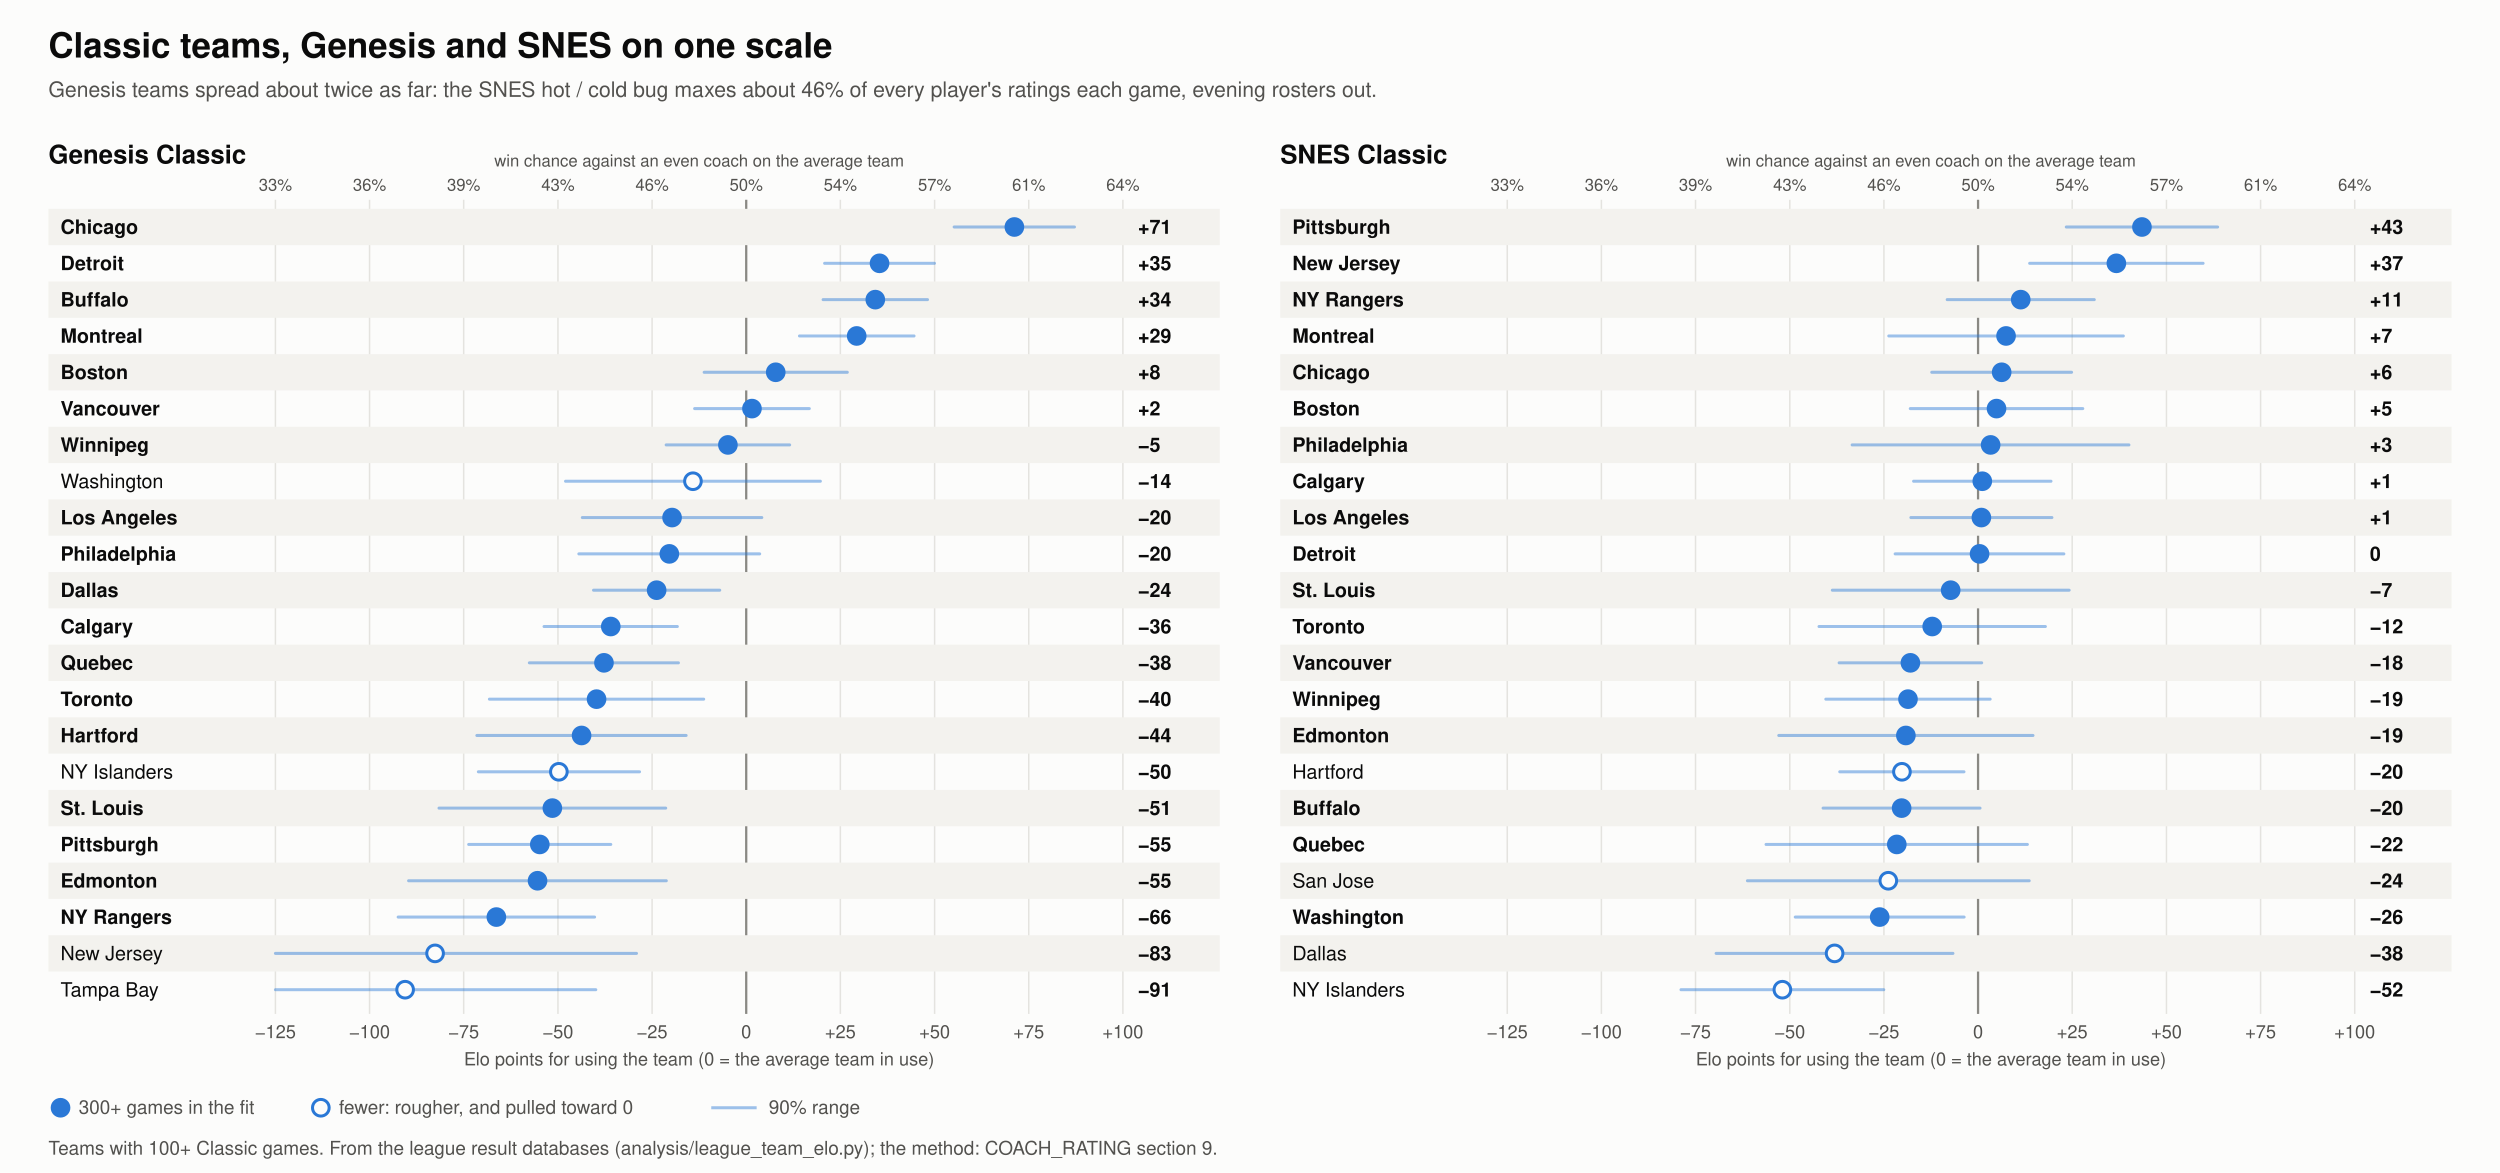
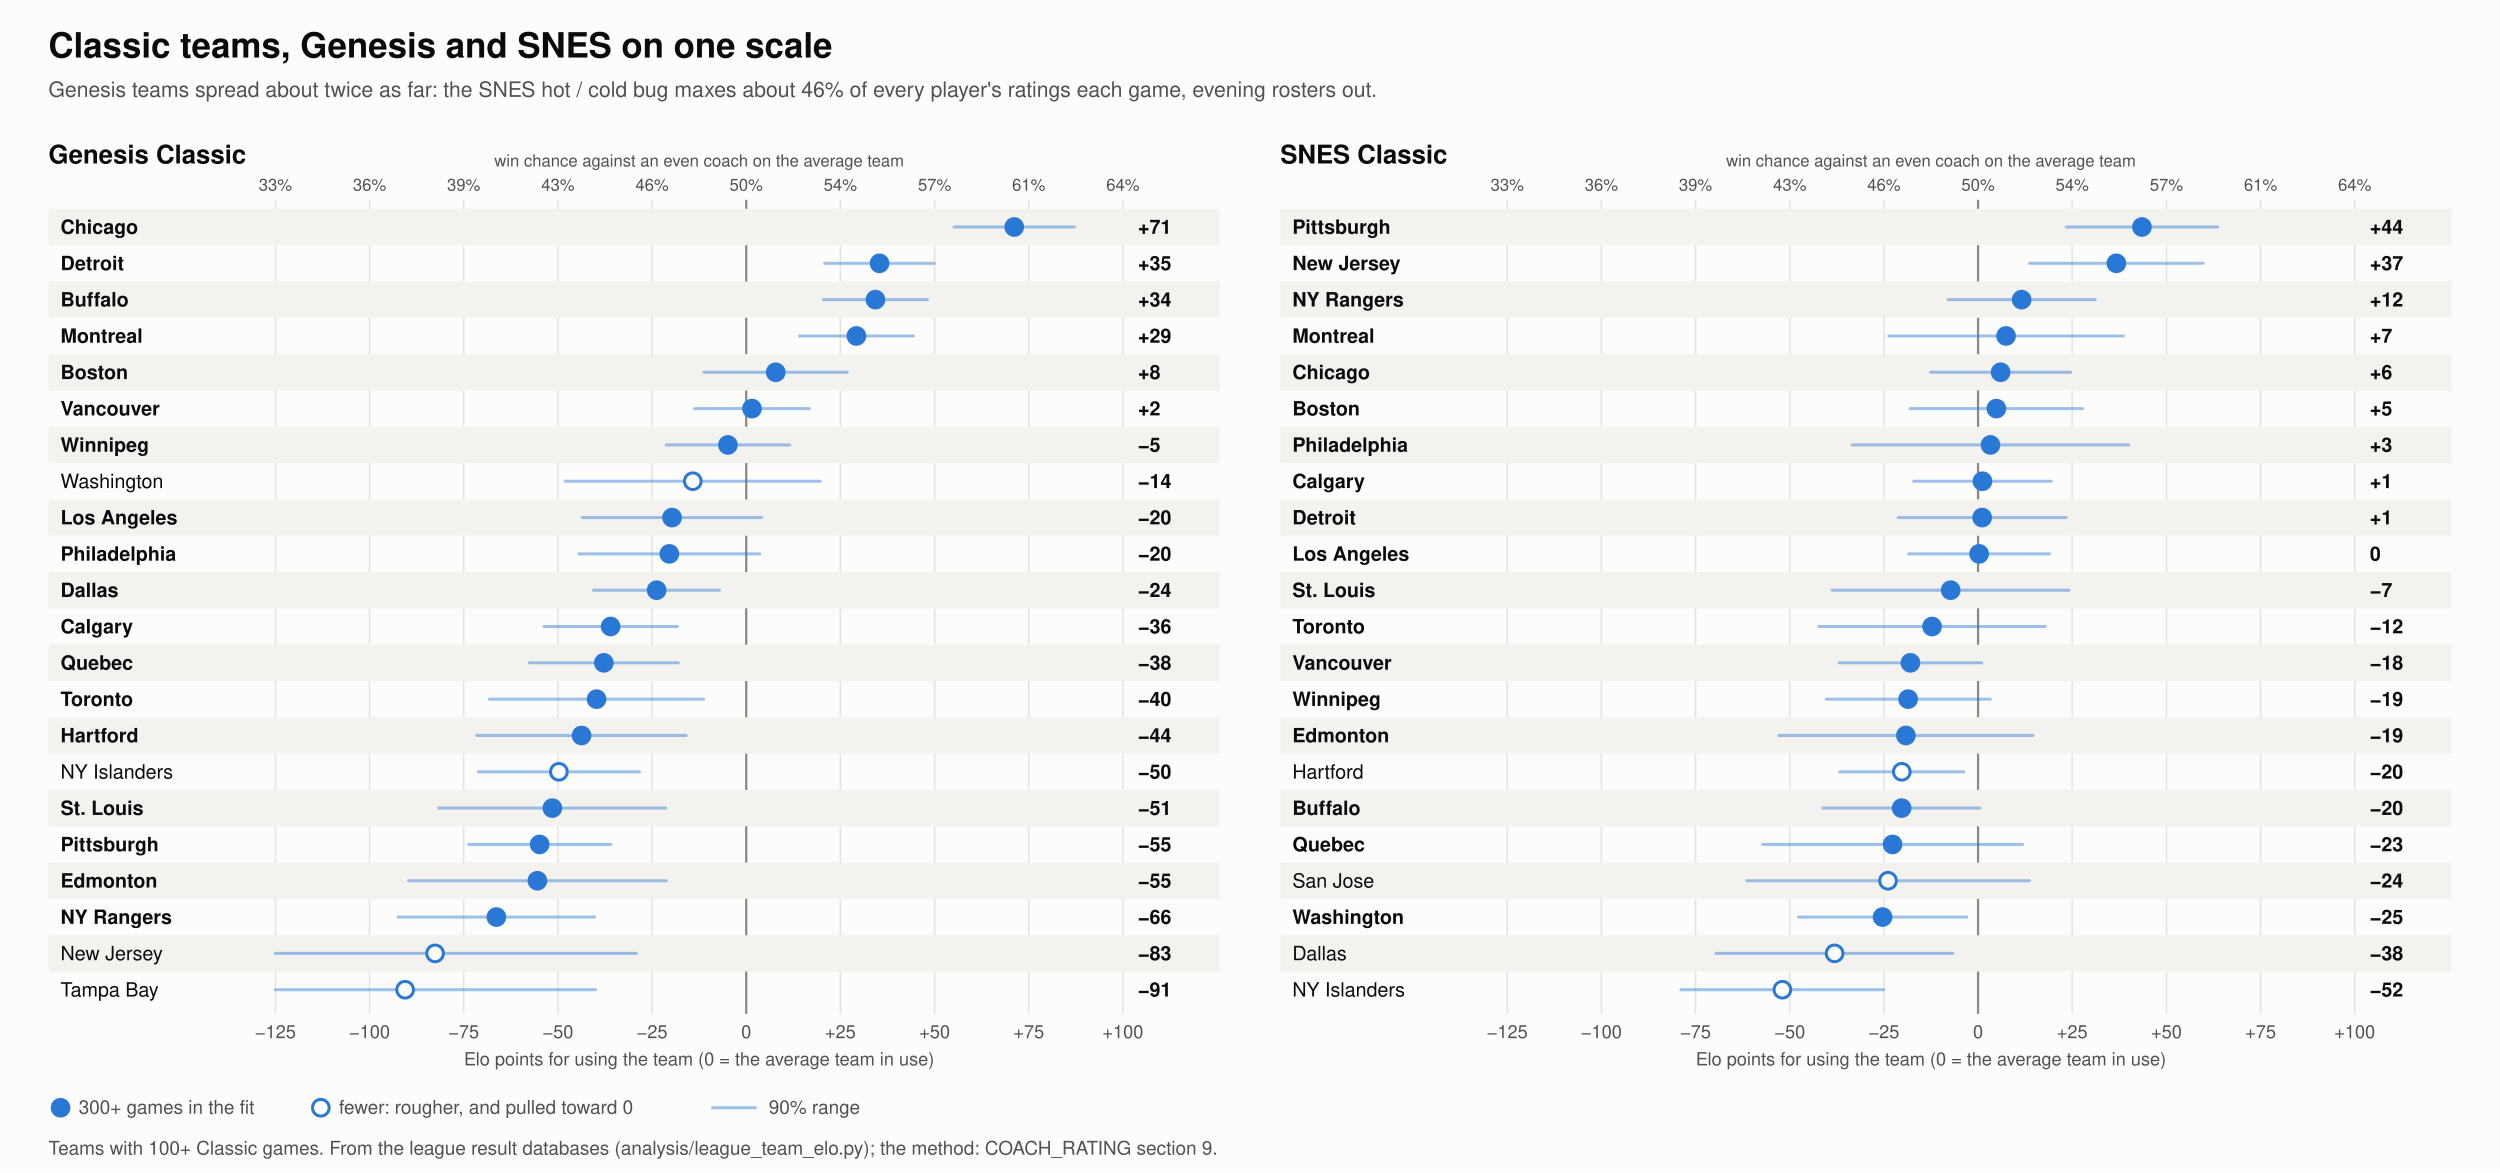
<svg xmlns="http://www.w3.org/2000/svg" width="1652" height="775" viewBox="0 0 1652 775" font-family="Segoe UI, Helvetica, Arial, sans-serif">
  <rect width="1652" height="775" fill="#fcfcfb" />
  <text x="32" y="38" font-size="23" font-weight="700" fill="#0b0b0b">Classic teams, Genesis and SNES on one scale</text>
  <text x="32" y="64" font-size="14" fill="#52514e">Genesis teams spread about twice as far: the SNES hot / cold bug maxes about 46% of every player's ratings each game, evening rosters out.</text>
  <g transform="translate(0,0)">
    <text x="32" y="108" font-size="17" font-weight="700" fill="#0b0b0b">Genesis Classic</text>
    <line x1="182.0" x2="182.0" y1="132" y2="670" stroke="#e4e3df" stroke-width="1" />
    <text x="182.0" y="686" font-size="12" text-anchor="middle" fill="#52514e">−125</text>
    <text x="182.0" y="126" font-size="11" text-anchor="middle" fill="#52514e">33%</text>
    <line x1="244.2" x2="244.2" y1="132" y2="670" stroke="#e4e3df" stroke-width="1" />
    <text x="244.2" y="686" font-size="12" text-anchor="middle" fill="#52514e">−100</text>
    <text x="244.2" y="126" font-size="11" text-anchor="middle" fill="#52514e">36%</text>
    <line x1="306.4" x2="306.4" y1="132" y2="670" stroke="#e4e3df" stroke-width="1" />
    <text x="306.4" y="686" font-size="12" text-anchor="middle" fill="#52514e">−75</text>
    <text x="306.4" y="126" font-size="11" text-anchor="middle" fill="#52514e">39%</text>
    <line x1="368.7" x2="368.7" y1="132" y2="670" stroke="#e4e3df" stroke-width="1" />
    <text x="368.7" y="686" font-size="12" text-anchor="middle" fill="#52514e">−50</text>
    <text x="368.7" y="126" font-size="11" text-anchor="middle" fill="#52514e">43%</text>
    <line x1="430.9" x2="430.9" y1="132" y2="670" stroke="#e4e3df" stroke-width="1" />
    <text x="430.9" y="686" font-size="12" text-anchor="middle" fill="#52514e">−25</text>
    <text x="430.9" y="126" font-size="11" text-anchor="middle" fill="#52514e">46%</text>
    <line x1="493.1" x2="493.1" y1="132" y2="670" stroke="#8a8984" stroke-width="1.5" />
    <text x="493.1" y="686" font-size="12" text-anchor="middle" fill="#52514e">0</text>
    <text x="493.1" y="126" font-size="11" text-anchor="middle" fill="#52514e">50%</text>
    <line x1="555.3" x2="555.3" y1="132" y2="670" stroke="#e4e3df" stroke-width="1" />
    <text x="555.3" y="686" font-size="12" text-anchor="middle" fill="#52514e">+25</text>
    <text x="555.3" y="126" font-size="11" text-anchor="middle" fill="#52514e">54%</text>
    <line x1="617.6" x2="617.6" y1="132" y2="670" stroke="#e4e3df" stroke-width="1" />
    <text x="617.6" y="686" font-size="12" text-anchor="middle" fill="#52514e">+50</text>
    <text x="617.6" y="126" font-size="11" text-anchor="middle" fill="#52514e">57%</text>
    <line x1="679.8" x2="679.8" y1="132" y2="670" stroke="#e4e3df" stroke-width="1" />
    <text x="679.8" y="686" font-size="12" text-anchor="middle" fill="#52514e">+75</text>
    <text x="679.8" y="126" font-size="11" text-anchor="middle" fill="#52514e">61%</text>
    <line x1="742.0" x2="742.0" y1="132" y2="670" stroke="#e4e3df" stroke-width="1" />
    <text x="742.0" y="686" font-size="12" text-anchor="middle" fill="#52514e">+100</text>
    <text x="742.0" y="126" font-size="11" text-anchor="middle" fill="#52514e">64%</text>
    <text x="462.0" y="704" font-size="12" text-anchor="middle" fill="#52514e">Elo points for using the team (0 = the average team in use)</text>
    <text x="462.0" y="110" font-size="11" text-anchor="middle" fill="#52514e">win chance against an even coach on the average team</text>
    <rect x="32" y="138.0" width="774" height="24" fill="#f3f2ee" />
    <text x="40" y="154.5" font-size="13" fill="#0b0b0b" font-weight="600">Chicago</text>
    <line x1="630.5" x2="710.0" y1="150.0" y2="150.0" stroke="#2a78d6" stroke-width="2" stroke-opacity="0.45" stroke-linecap="round" />
-     <circle cx="670.3" cy="150.0" r="5.5" fill="#2a78d6" stroke="#2a78d6" stroke-width="2" />
+     <circle cx="670.2" cy="150.0" r="5.5" fill="#2a78d6" stroke="#2a78d6" stroke-width="2" />
    <text x="752" y="154.5" font-size="13" fill="#0b0b0b" font-weight="600">+71</text>
    <text x="40" y="178.5" font-size="13" fill="#0b0b0b" font-weight="600">Detroit</text>
-     <line x1="544.9" x2="617.5" y1="174.0" y2="174.0" stroke="#2a78d6" stroke-width="2" stroke-opacity="0.45" stroke-linecap="round" />
+     <line x1="544.9" x2="617.4" y1="174.0" y2="174.0" stroke="#2a78d6" stroke-width="2" stroke-opacity="0.45" stroke-linecap="round" />
    <circle cx="581.2" cy="174.0" r="5.5" fill="#2a78d6" stroke="#2a78d6" stroke-width="2" />
    <text x="752" y="178.5" font-size="13" fill="#0b0b0b" font-weight="600">+35</text>
    <rect x="32" y="186.0" width="774" height="24" fill="#f3f2ee" />
    <text x="40" y="202.5" font-size="13" fill="#0b0b0b" font-weight="600">Buffalo</text>
-     <line x1="543.9" x2="612.9" y1="198.0" y2="198.0" stroke="#2a78d6" stroke-width="2" stroke-opacity="0.45" stroke-linecap="round" />
-     <circle cx="578.4" cy="198.0" r="5.5" fill="#2a78d6" stroke="#2a78d6" stroke-width="2" />
+     <line x1="544.2" x2="612.9" y1="198.0" y2="198.0" stroke="#2a78d6" stroke-width="2" stroke-opacity="0.45" stroke-linecap="round" />
+     <circle cx="578.5" cy="198.0" r="5.5" fill="#2a78d6" stroke="#2a78d6" stroke-width="2" />
    <text x="752" y="202.5" font-size="13" fill="#0b0b0b" font-weight="600">+34</text>
    <text x="40" y="226.5" font-size="13" fill="#0b0b0b" font-weight="600">Montreal</text>
-     <line x1="528.3" x2="604.0" y1="222.0" y2="222.0" stroke="#2a78d6" stroke-width="2" stroke-opacity="0.45" stroke-linecap="round" />
-     <circle cx="566.1" cy="222.0" r="5.5" fill="#2a78d6" stroke="#2a78d6" stroke-width="2" />
+     <line x1="528.3" x2="603.6" y1="222.0" y2="222.0" stroke="#2a78d6" stroke-width="2" stroke-opacity="0.45" stroke-linecap="round" />
+     <circle cx="565.9" cy="222.0" r="5.5" fill="#2a78d6" stroke="#2a78d6" stroke-width="2" />
    <text x="752" y="226.5" font-size="13" fill="#0b0b0b" font-weight="600">+29</text>
    <rect x="32" y="234.0" width="774" height="24" fill="#f3f2ee" />
    <text x="40" y="250.5" font-size="13" fill="#0b0b0b" font-weight="600">Boston</text>
-     <line x1="465.3" x2="559.9" y1="246.0" y2="246.0" stroke="#2a78d6" stroke-width="2" stroke-opacity="0.45" stroke-linecap="round" />
+     <line x1="465.2" x2="559.9" y1="246.0" y2="246.0" stroke="#2a78d6" stroke-width="2" stroke-opacity="0.45" stroke-linecap="round" />
    <circle cx="512.6" cy="246.0" r="5.5" fill="#2a78d6" stroke="#2a78d6" stroke-width="2" />
    <text x="752" y="250.5" font-size="13" fill="#0b0b0b" font-weight="600">+8</text>
    <text x="40" y="274.5" font-size="13" fill="#0b0b0b" font-weight="600">Vancouver</text>
    <line x1="459.0" x2="534.8" y1="270.0" y2="270.0" stroke="#2a78d6" stroke-width="2" stroke-opacity="0.45" stroke-linecap="round" />
    <circle cx="496.9" cy="270.0" r="5.5" fill="#2a78d6" stroke="#2a78d6" stroke-width="2" />
    <text x="752" y="274.5" font-size="13" fill="#0b0b0b" font-weight="600">+2</text>
    <rect x="32" y="282.0" width="774" height="24" fill="#f3f2ee" />
    <text x="40" y="298.5" font-size="13" fill="#0b0b0b" font-weight="600">Winnipeg</text>
-     <line x1="440.2" x2="521.8" y1="294.0" y2="294.0" stroke="#2a78d6" stroke-width="2" stroke-opacity="0.45" stroke-linecap="round" />
+     <line x1="440.3" x2="521.8" y1="294.0" y2="294.0" stroke="#2a78d6" stroke-width="2" stroke-opacity="0.45" stroke-linecap="round" />
    <circle cx="481.0" cy="294.0" r="5.5" fill="#2a78d6" stroke="#2a78d6" stroke-width="2" />
    <text x="752" y="298.5" font-size="13" fill="#0b0b0b" font-weight="600">−5</text>
    <text x="40" y="322.5" font-size="13" fill="#0b0b0b" font-weight="400">Washington</text>
-     <line x1="373.7" x2="542.1" y1="318.0" y2="318.0" stroke="#2a78d6" stroke-width="2" stroke-opacity="0.45" stroke-linecap="round" />
-     <circle cx="457.9" cy="318.0" r="5.5" fill="#fcfcfb" stroke="#2a78d6" stroke-width="2" />
+     <line x1="373.6" x2="542.0" y1="318.0" y2="318.0" stroke="#2a78d6" stroke-width="2" stroke-opacity="0.45" stroke-linecap="round" />
+     <circle cx="457.8" cy="318.0" r="5.5" fill="#fcfcfb" stroke="#2a78d6" stroke-width="2" />
    <text x="752" y="322.5" font-size="13" fill="#0b0b0b" font-weight="600">−14</text>
    <rect x="32" y="330.0" width="774" height="24" fill="#f3f2ee" />
    <text x="40" y="346.5" font-size="13" fill="#0b0b0b" font-weight="600">Los Angeles</text>
-     <line x1="384.8" x2="503.4" y1="342.0" y2="342.0" stroke="#2a78d6" stroke-width="2" stroke-opacity="0.45" stroke-linecap="round" />
+     <line x1="384.8" x2="503.3" y1="342.0" y2="342.0" stroke="#2a78d6" stroke-width="2" stroke-opacity="0.45" stroke-linecap="round" />
    <circle cx="444.1" cy="342.0" r="5.5" fill="#2a78d6" stroke="#2a78d6" stroke-width="2" />
    <text x="752" y="346.5" font-size="13" fill="#0b0b0b" font-weight="600">−20</text>
    <text x="40" y="370.5" font-size="13" fill="#0b0b0b" font-weight="600">Philadelphia</text>
    <line x1="382.5" x2="502.0" y1="366.0" y2="366.0" stroke="#2a78d6" stroke-width="2" stroke-opacity="0.45" stroke-linecap="round" />
    <circle cx="442.3" cy="366.0" r="5.5" fill="#2a78d6" stroke="#2a78d6" stroke-width="2" />
    <text x="752" y="370.5" font-size="13" fill="#0b0b0b" font-weight="600">−20</text>
    <rect x="32" y="378.0" width="774" height="24" fill="#f3f2ee" />
    <text x="40" y="394.5" font-size="13" fill="#0b0b0b" font-weight="600">Dallas</text>
-     <line x1="392.2" x2="475.6" y1="390.0" y2="390.0" stroke="#2a78d6" stroke-width="2" stroke-opacity="0.45" stroke-linecap="round" />
+     <line x1="392.2" x2="475.5" y1="390.0" y2="390.0" stroke="#2a78d6" stroke-width="2" stroke-opacity="0.45" stroke-linecap="round" />
    <circle cx="433.9" cy="390.0" r="5.5" fill="#2a78d6" stroke="#2a78d6" stroke-width="2" />
    <text x="752" y="394.5" font-size="13" fill="#0b0b0b" font-weight="600">−24</text>
    <text x="40" y="418.5" font-size="13" fill="#0b0b0b" font-weight="600">Calgary</text>
    <line x1="359.5" x2="447.6" y1="414.0" y2="414.0" stroke="#2a78d6" stroke-width="2" stroke-opacity="0.45" stroke-linecap="round" />
-     <circle cx="403.6" cy="414.0" r="5.5" fill="#2a78d6" stroke="#2a78d6" stroke-width="2" />
+     <circle cx="403.5" cy="414.0" r="5.5" fill="#2a78d6" stroke="#2a78d6" stroke-width="2" />
    <text x="752" y="418.5" font-size="13" fill="#0b0b0b" font-weight="600">−36</text>
    <rect x="32" y="426.0" width="774" height="24" fill="#f3f2ee" />
    <text x="40" y="442.5" font-size="13" fill="#0b0b0b" font-weight="600">Quebec</text>
-     <line x1="349.8" x2="448.3" y1="438.0" y2="438.0" stroke="#2a78d6" stroke-width="2" stroke-opacity="0.45" stroke-linecap="round" />
-     <circle cx="399.1" cy="438.0" r="5.5" fill="#2a78d6" stroke="#2a78d6" stroke-width="2" />
+     <line x1="349.8" x2="448.2" y1="438.0" y2="438.0" stroke="#2a78d6" stroke-width="2" stroke-opacity="0.45" stroke-linecap="round" />
+     <circle cx="399.0" cy="438.0" r="5.5" fill="#2a78d6" stroke="#2a78d6" stroke-width="2" />
    <text x="752" y="442.5" font-size="13" fill="#0b0b0b" font-weight="600">−38</text>
    <text x="40" y="466.5" font-size="13" fill="#0b0b0b" font-weight="600">Toronto</text>
    <line x1="323.4" x2="465.0" y1="462.0" y2="462.0" stroke="#2a78d6" stroke-width="2" stroke-opacity="0.45" stroke-linecap="round" />
    <circle cx="394.2" cy="462.0" r="5.5" fill="#2a78d6" stroke="#2a78d6" stroke-width="2" />
    <text x="752" y="466.5" font-size="13" fill="#0b0b0b" font-weight="600">−40</text>
    <rect x="32" y="474.0" width="774" height="24" fill="#f3f2ee" />
    <text x="40" y="490.5" font-size="13" fill="#0b0b0b" font-weight="600">Hartford</text>
    <line x1="315.1" x2="453.4" y1="486.0" y2="486.0" stroke="#2a78d6" stroke-width="2" stroke-opacity="0.45" stroke-linecap="round" />
    <circle cx="384.3" cy="486.0" r="5.5" fill="#2a78d6" stroke="#2a78d6" stroke-width="2" />
    <text x="752" y="490.5" font-size="13" fill="#0b0b0b" font-weight="600">−44</text>
    <text x="40" y="514.5" font-size="13" fill="#0b0b0b" font-weight="400">NY Islanders</text>
-     <line x1="316.1" x2="422.6" y1="510.0" y2="510.0" stroke="#2a78d6" stroke-width="2" stroke-opacity="0.45" stroke-linecap="round" />
+     <line x1="316.0" x2="422.6" y1="510.0" y2="510.0" stroke="#2a78d6" stroke-width="2" stroke-opacity="0.45" stroke-linecap="round" />
    <circle cx="369.3" cy="510.0" r="5.5" fill="#fcfcfb" stroke="#2a78d6" stroke-width="2" />
    <text x="752" y="514.5" font-size="13" fill="#0b0b0b" font-weight="600">−50</text>
    <rect x="32" y="522.0" width="774" height="24" fill="#f3f2ee" />
    <text x="40" y="538.5" font-size="13" fill="#0b0b0b" font-weight="600">St. Louis</text>
-     <line x1="290.1" x2="439.9" y1="534.0" y2="534.0" stroke="#2a78d6" stroke-width="2" stroke-opacity="0.45" stroke-linecap="round" />
+     <line x1="290.0" x2="439.9" y1="534.0" y2="534.0" stroke="#2a78d6" stroke-width="2" stroke-opacity="0.45" stroke-linecap="round" />
    <circle cx="365.0" cy="534.0" r="5.5" fill="#2a78d6" stroke="#2a78d6" stroke-width="2" />
    <text x="752" y="538.5" font-size="13" fill="#0b0b0b" font-weight="600">−51</text>
    <text x="40" y="562.5" font-size="13" fill="#0b0b0b" font-weight="600">Pittsburgh</text>
    <line x1="309.7" x2="403.6" y1="558.0" y2="558.0" stroke="#2a78d6" stroke-width="2" stroke-opacity="0.45" stroke-linecap="round" />
-     <circle cx="356.7" cy="558.0" r="5.5" fill="#2a78d6" stroke="#2a78d6" stroke-width="2" />
+     <circle cx="356.6" cy="558.0" r="5.5" fill="#2a78d6" stroke="#2a78d6" stroke-width="2" />
    <text x="752" y="562.5" font-size="13" fill="#0b0b0b" font-weight="600">−55</text>
    <rect x="32" y="570.0" width="774" height="24" fill="#f3f2ee" />
    <text x="40" y="586.5" font-size="13" fill="#0b0b0b" font-weight="600">Edmonton</text>
    <line x1="270.0" x2="440.3" y1="582.0" y2="582.0" stroke="#2a78d6" stroke-width="2" stroke-opacity="0.45" stroke-linecap="round" />
-     <circle cx="355.2" cy="582.0" r="5.5" fill="#2a78d6" stroke="#2a78d6" stroke-width="2" />
+     <circle cx="355.1" cy="582.0" r="5.5" fill="#2a78d6" stroke="#2a78d6" stroke-width="2" />
    <text x="752" y="586.5" font-size="13" fill="#0b0b0b" font-weight="600">−55</text>
    <text x="40" y="610.5" font-size="13" fill="#0b0b0b" font-weight="600">NY Rangers</text>
    <line x1="263.1" x2="392.9" y1="606.0" y2="606.0" stroke="#2a78d6" stroke-width="2" stroke-opacity="0.45" stroke-linecap="round" />
    <circle cx="328.0" cy="606.0" r="5.5" fill="#2a78d6" stroke="#2a78d6" stroke-width="2" />
    <text x="752" y="610.5" font-size="13" fill="#0b0b0b" font-weight="600">−66</text>
    <rect x="32" y="618.0" width="774" height="24" fill="#f3f2ee" />
    <text x="40" y="634.5" font-size="13" fill="#0b0b0b" font-weight="400">New Jersey</text>
    <line x1="182.0" x2="420.6" y1="630.0" y2="630.0" stroke="#2a78d6" stroke-width="2" stroke-opacity="0.45" stroke-linecap="round" />
    <circle cx="287.5" cy="630.0" r="5.5" fill="#fcfcfb" stroke="#2a78d6" stroke-width="2" />
    <text x="752" y="634.5" font-size="13" fill="#0b0b0b" font-weight="600">−83</text>
    <text x="40" y="658.5" font-size="13" fill="#0b0b0b" font-weight="400">Tampa Bay</text>
-     <line x1="182.0" x2="393.7" y1="654.0" y2="654.0" stroke="#2a78d6" stroke-width="2" stroke-opacity="0.45" stroke-linecap="round" />
+     <line x1="182.0" x2="393.6" y1="654.0" y2="654.0" stroke="#2a78d6" stroke-width="2" stroke-opacity="0.45" stroke-linecap="round" />
    <circle cx="267.7" cy="654.0" r="5.5" fill="#fcfcfb" stroke="#2a78d6" stroke-width="2" />
    <text x="752" y="658.5" font-size="13" fill="#0b0b0b" font-weight="600">−91</text>
    <text x="846" y="108" font-size="17" font-weight="700" fill="#0b0b0b">SNES Classic</text>
    <line x1="996.0" x2="996.0" y1="132" y2="670" stroke="#e4e3df" stroke-width="1" />
    <text x="996.0" y="686" font-size="12" text-anchor="middle" fill="#52514e">−125</text>
    <text x="996.0" y="126" font-size="11" text-anchor="middle" fill="#52514e">33%</text>
    <line x1="1058.2" x2="1058.2" y1="132" y2="670" stroke="#e4e3df" stroke-width="1" />
    <text x="1058.2" y="686" font-size="12" text-anchor="middle" fill="#52514e">−100</text>
    <text x="1058.2" y="126" font-size="11" text-anchor="middle" fill="#52514e">36%</text>
    <line x1="1120.4" x2="1120.4" y1="132" y2="670" stroke="#e4e3df" stroke-width="1" />
    <text x="1120.4" y="686" font-size="12" text-anchor="middle" fill="#52514e">−75</text>
    <text x="1120.4" y="126" font-size="11" text-anchor="middle" fill="#52514e">39%</text>
    <line x1="1182.7" x2="1182.7" y1="132" y2="670" stroke="#e4e3df" stroke-width="1" />
    <text x="1182.7" y="686" font-size="12" text-anchor="middle" fill="#52514e">−50</text>
    <text x="1182.7" y="126" font-size="11" text-anchor="middle" fill="#52514e">43%</text>
    <line x1="1244.9" x2="1244.9" y1="132" y2="670" stroke="#e4e3df" stroke-width="1" />
    <text x="1244.9" y="686" font-size="12" text-anchor="middle" fill="#52514e">−25</text>
    <text x="1244.9" y="126" font-size="11" text-anchor="middle" fill="#52514e">46%</text>
    <line x1="1307.1" x2="1307.1" y1="132" y2="670" stroke="#8a8984" stroke-width="1.5" />
    <text x="1307.1" y="686" font-size="12" text-anchor="middle" fill="#52514e">0</text>
    <text x="1307.1" y="126" font-size="11" text-anchor="middle" fill="#52514e">50%</text>
    <line x1="1369.3" x2="1369.3" y1="132" y2="670" stroke="#e4e3df" stroke-width="1" />
    <text x="1369.3" y="686" font-size="12" text-anchor="middle" fill="#52514e">+25</text>
    <text x="1369.3" y="126" font-size="11" text-anchor="middle" fill="#52514e">54%</text>
    <line x1="1431.6" x2="1431.6" y1="132" y2="670" stroke="#e4e3df" stroke-width="1" />
    <text x="1431.6" y="686" font-size="12" text-anchor="middle" fill="#52514e">+50</text>
    <text x="1431.6" y="126" font-size="11" text-anchor="middle" fill="#52514e">57%</text>
    <line x1="1493.8" x2="1493.8" y1="132" y2="670" stroke="#e4e3df" stroke-width="1" />
    <text x="1493.8" y="686" font-size="12" text-anchor="middle" fill="#52514e">+75</text>
    <text x="1493.8" y="126" font-size="11" text-anchor="middle" fill="#52514e">61%</text>
    <line x1="1556.0" x2="1556.0" y1="132" y2="670" stroke="#e4e3df" stroke-width="1" />
    <text x="1556.0" y="686" font-size="12" text-anchor="middle" fill="#52514e">+100</text>
    <text x="1556.0" y="126" font-size="11" text-anchor="middle" fill="#52514e">64%</text>
    <text x="1276.0" y="704" font-size="12" text-anchor="middle" fill="#52514e">Elo points for using the team (0 = the average team in use)</text>
    <text x="1276.0" y="110" font-size="11" text-anchor="middle" fill="#52514e">win chance against an even coach on the average team</text>
    <rect x="846" y="138.0" width="774" height="24" fill="#f3f2ee" />
    <text x="854" y="154.5" font-size="13" fill="#0b0b0b" font-weight="600">Pittsburgh</text>
    <line x1="1365.4" x2="1465.4" y1="150.0" y2="150.0" stroke="#2a78d6" stroke-width="2" stroke-opacity="0.45" stroke-linecap="round" />
    <circle cx="1415.4" cy="150.0" r="5.5" fill="#2a78d6" stroke="#2a78d6" stroke-width="2" />
-     <text x="1566" y="154.5" font-size="13" fill="#0b0b0b" font-weight="600">+43</text>
+     <text x="1566" y="154.5" font-size="13" fill="#0b0b0b" font-weight="600">+44</text>
    <text x="854" y="178.5" font-size="13" fill="#0b0b0b" font-weight="600">New Jersey</text>
    <line x1="1341.2" x2="1455.8" y1="174.0" y2="174.0" stroke="#2a78d6" stroke-width="2" stroke-opacity="0.45" stroke-linecap="round" />
    <circle cx="1398.5" cy="174.0" r="5.5" fill="#2a78d6" stroke="#2a78d6" stroke-width="2" />
    <text x="1566" y="178.5" font-size="13" fill="#0b0b0b" font-weight="600">+37</text>
    <rect x="846" y="186.0" width="774" height="24" fill="#f3f2ee" />
    <text x="854" y="202.5" font-size="13" fill="#0b0b0b" font-weight="600">NY Rangers</text>
-     <line x1="1286.7" x2="1383.9" y1="198.0" y2="198.0" stroke="#2a78d6" stroke-width="2" stroke-opacity="0.45" stroke-linecap="round" />
-     <circle cx="1335.3" cy="198.0" r="5.5" fill="#2a78d6" stroke="#2a78d6" stroke-width="2" />
-     <text x="1566" y="202.5" font-size="13" fill="#0b0b0b" font-weight="600">+11</text>
+     <line x1="1287.3" x2="1384.6" y1="198.0" y2="198.0" stroke="#2a78d6" stroke-width="2" stroke-opacity="0.45" stroke-linecap="round" />
+     <circle cx="1335.9" cy="198.0" r="5.5" fill="#2a78d6" stroke="#2a78d6" stroke-width="2" />
+     <text x="1566" y="202.5" font-size="13" fill="#0b0b0b" font-weight="600">+12</text>
    <text x="854" y="226.5" font-size="13" fill="#0b0b0b" font-weight="600">Montreal</text>
    <line x1="1248.1" x2="1403.1" y1="222.0" y2="222.0" stroke="#2a78d6" stroke-width="2" stroke-opacity="0.45" stroke-linecap="round" />
    <circle cx="1325.6" cy="222.0" r="5.5" fill="#2a78d6" stroke="#2a78d6" stroke-width="2" />
    <text x="1566" y="226.5" font-size="13" fill="#0b0b0b" font-weight="600">+7</text>
    <rect x="846" y="234.0" width="774" height="24" fill="#f3f2ee" />
    <text x="854" y="250.5" font-size="13" fill="#0b0b0b" font-weight="600">Chicago</text>
-     <line x1="1276.5" x2="1368.9" y1="246.0" y2="246.0" stroke="#2a78d6" stroke-width="2" stroke-opacity="0.45" stroke-linecap="round" />
-     <circle cx="1322.7" cy="246.0" r="5.5" fill="#2a78d6" stroke="#2a78d6" stroke-width="2" />
+     <line x1="1275.8" x2="1368.2" y1="246.0" y2="246.0" stroke="#2a78d6" stroke-width="2" stroke-opacity="0.45" stroke-linecap="round" />
+     <circle cx="1322.0" cy="246.0" r="5.5" fill="#2a78d6" stroke="#2a78d6" stroke-width="2" />
    <text x="1566" y="250.5" font-size="13" fill="#0b0b0b" font-weight="600">+6</text>
    <text x="854" y="274.5" font-size="13" fill="#0b0b0b" font-weight="600">Boston</text>
-     <line x1="1262.3" x2="1376.3" y1="270.0" y2="270.0" stroke="#2a78d6" stroke-width="2" stroke-opacity="0.45" stroke-linecap="round" />
-     <circle cx="1319.3" cy="270.0" r="5.5" fill="#2a78d6" stroke="#2a78d6" stroke-width="2" />
+     <line x1="1262.2" x2="1376.2" y1="270.0" y2="270.0" stroke="#2a78d6" stroke-width="2" stroke-opacity="0.45" stroke-linecap="round" />
+     <circle cx="1319.2" cy="270.0" r="5.5" fill="#2a78d6" stroke="#2a78d6" stroke-width="2" />
    <text x="1566" y="274.5" font-size="13" fill="#0b0b0b" font-weight="600">+5</text>
    <rect x="846" y="282.0" width="774" height="24" fill="#f3f2ee" />
    <text x="854" y="298.5" font-size="13" fill="#0b0b0b" font-weight="600">Philadelphia</text>
-     <line x1="1223.9" x2="1406.8" y1="294.0" y2="294.0" stroke="#2a78d6" stroke-width="2" stroke-opacity="0.45" stroke-linecap="round" />
-     <circle cx="1315.4" cy="294.0" r="5.5" fill="#2a78d6" stroke="#2a78d6" stroke-width="2" />
+     <line x1="1223.9" x2="1406.7" y1="294.0" y2="294.0" stroke="#2a78d6" stroke-width="2" stroke-opacity="0.45" stroke-linecap="round" />
+     <circle cx="1315.3" cy="294.0" r="5.5" fill="#2a78d6" stroke="#2a78d6" stroke-width="2" />
    <text x="1566" y="298.5" font-size="13" fill="#0b0b0b" font-weight="600">+3</text>
    <text x="854" y="322.5" font-size="13" fill="#0b0b0b" font-weight="600">Calgary</text>
-     <line x1="1264.5" x2="1355.3" y1="318.0" y2="318.0" stroke="#2a78d6" stroke-width="2" stroke-opacity="0.45" stroke-linecap="round" />
-     <circle cx="1309.9" cy="318.0" r="5.5" fill="#2a78d6" stroke="#2a78d6" stroke-width="2" />
+     <line x1="1264.6" x2="1355.5" y1="318.0" y2="318.0" stroke="#2a78d6" stroke-width="2" stroke-opacity="0.45" stroke-linecap="round" />
+     <circle cx="1310.0" cy="318.0" r="5.5" fill="#2a78d6" stroke="#2a78d6" stroke-width="2" />
    <text x="1566" y="322.5" font-size="13" fill="#0b0b0b" font-weight="600">+1</text>
    <rect x="846" y="330.0" width="774" height="24" fill="#f3f2ee" />
-     <text x="854" y="346.5" font-size="13" fill="#0b0b0b" font-weight="600">Los Angeles</text>
-     <line x1="1262.7" x2="1355.9" y1="342.0" y2="342.0" stroke="#2a78d6" stroke-width="2" stroke-opacity="0.45" stroke-linecap="round" />
-     <circle cx="1309.3" cy="342.0" r="5.5" fill="#2a78d6" stroke="#2a78d6" stroke-width="2" />
+     <text x="854" y="346.5" font-size="13" fill="#0b0b0b" font-weight="600">Detroit</text>
+     <line x1="1254.4" x2="1365.2" y1="342.0" y2="342.0" stroke="#2a78d6" stroke-width="2" stroke-opacity="0.45" stroke-linecap="round" />
+     <circle cx="1309.8" cy="342.0" r="5.5" fill="#2a78d6" stroke="#2a78d6" stroke-width="2" />
    <text x="1566" y="346.5" font-size="13" fill="#0b0b0b" font-weight="600">+1</text>
-     <text x="854" y="370.5" font-size="13" fill="#0b0b0b" font-weight="600">Detroit</text>
-     <line x1="1252.3" x2="1363.8" y1="366.0" y2="366.0" stroke="#2a78d6" stroke-width="2" stroke-opacity="0.45" stroke-linecap="round" />
-     <circle cx="1308.1" cy="366.0" r="5.5" fill="#2a78d6" stroke="#2a78d6" stroke-width="2" />
+     <text x="854" y="370.5" font-size="13" fill="#0b0b0b" font-weight="600">Los Angeles</text>
+     <line x1="1261.2" x2="1354.4" y1="366.0" y2="366.0" stroke="#2a78d6" stroke-width="2" stroke-opacity="0.45" stroke-linecap="round" />
+     <circle cx="1307.8" cy="366.0" r="5.5" fill="#2a78d6" stroke="#2a78d6" stroke-width="2" />
    <text x="1566" y="370.5" font-size="13" fill="#0b0b0b" font-weight="600">0</text>
    <rect x="846" y="378.0" width="774" height="24" fill="#f3f2ee" />
    <text x="854" y="394.5" font-size="13" fill="#0b0b0b" font-weight="600">St. Louis</text>
-     <line x1="1210.8" x2="1367.3" y1="390.0" y2="390.0" stroke="#2a78d6" stroke-width="2" stroke-opacity="0.45" stroke-linecap="round" />
+     <line x1="1210.7" x2="1367.2" y1="390.0" y2="390.0" stroke="#2a78d6" stroke-width="2" stroke-opacity="0.45" stroke-linecap="round" />
    <circle cx="1289.0" cy="390.0" r="5.5" fill="#2a78d6" stroke="#2a78d6" stroke-width="2" />
    <text x="1566" y="394.5" font-size="13" fill="#0b0b0b" font-weight="600">−7</text>
    <text x="854" y="418.5" font-size="13" fill="#0b0b0b" font-weight="600">Toronto</text>
-     <line x1="1202.0" x2="1351.6" y1="414.0" y2="414.0" stroke="#2a78d6" stroke-width="2" stroke-opacity="0.45" stroke-linecap="round" />
-     <circle cx="1276.8" cy="414.0" r="5.5" fill="#2a78d6" stroke="#2a78d6" stroke-width="2" />
+     <line x1="1202.0" x2="1351.5" y1="414.0" y2="414.0" stroke="#2a78d6" stroke-width="2" stroke-opacity="0.45" stroke-linecap="round" />
+     <circle cx="1276.7" cy="414.0" r="5.5" fill="#2a78d6" stroke="#2a78d6" stroke-width="2" />
    <text x="1566" y="418.5" font-size="13" fill="#0b0b0b" font-weight="600">−12</text>
    <rect x="846" y="426.0" width="774" height="24" fill="#f3f2ee" />
    <text x="854" y="442.5" font-size="13" fill="#0b0b0b" font-weight="600">Vancouver</text>
    <line x1="1215.3" x2="1309.5" y1="438.0" y2="438.0" stroke="#2a78d6" stroke-width="2" stroke-opacity="0.45" stroke-linecap="round" />
    <circle cx="1262.4" cy="438.0" r="5.5" fill="#2a78d6" stroke="#2a78d6" stroke-width="2" />
    <text x="1566" y="442.5" font-size="13" fill="#0b0b0b" font-weight="600">−18</text>
    <text x="854" y="466.5" font-size="13" fill="#0b0b0b" font-weight="600">Winnipeg</text>
-     <line x1="1206.5" x2="1315.1" y1="462.0" y2="462.0" stroke="#2a78d6" stroke-width="2" stroke-opacity="0.45" stroke-linecap="round" />
-     <circle cx="1260.8" cy="462.0" r="5.5" fill="#2a78d6" stroke="#2a78d6" stroke-width="2" />
+     <line x1="1206.7" x2="1315.2" y1="462.0" y2="462.0" stroke="#2a78d6" stroke-width="2" stroke-opacity="0.45" stroke-linecap="round" />
+     <circle cx="1260.9" cy="462.0" r="5.5" fill="#2a78d6" stroke="#2a78d6" stroke-width="2" />
    <text x="1566" y="466.5" font-size="13" fill="#0b0b0b" font-weight="600">−19</text>
    <rect x="846" y="474.0" width="774" height="24" fill="#f3f2ee" />
    <text x="854" y="490.5" font-size="13" fill="#0b0b0b" font-weight="600">Edmonton</text>
    <line x1="1175.4" x2="1343.4" y1="486.0" y2="486.0" stroke="#2a78d6" stroke-width="2" stroke-opacity="0.45" stroke-linecap="round" />
    <circle cx="1259.4" cy="486.0" r="5.5" fill="#2a78d6" stroke="#2a78d6" stroke-width="2" />
    <text x="1566" y="490.5" font-size="13" fill="#0b0b0b" font-weight="600">−19</text>
    <text x="854" y="514.5" font-size="13" fill="#0b0b0b" font-weight="400">Hartford</text>
-     <line x1="1215.7" x2="1297.8" y1="510.0" y2="510.0" stroke="#2a78d6" stroke-width="2" stroke-opacity="0.45" stroke-linecap="round" />
-     <circle cx="1256.8" cy="510.0" r="5.5" fill="#fcfcfb" stroke="#2a78d6" stroke-width="2" />
+     <line x1="1215.7" x2="1297.7" y1="510.0" y2="510.0" stroke="#2a78d6" stroke-width="2" stroke-opacity="0.45" stroke-linecap="round" />
+     <circle cx="1256.7" cy="510.0" r="5.5" fill="#fcfcfb" stroke="#2a78d6" stroke-width="2" />
    <text x="1566" y="514.5" font-size="13" fill="#0b0b0b" font-weight="600">−20</text>
    <rect x="846" y="522.0" width="774" height="24" fill="#f3f2ee" />
    <text x="854" y="538.5" font-size="13" fill="#0b0b0b" font-weight="600">Buffalo</text>
    <line x1="1204.7" x2="1308.4" y1="534.0" y2="534.0" stroke="#2a78d6" stroke-width="2" stroke-opacity="0.45" stroke-linecap="round" />
    <circle cx="1256.6" cy="534.0" r="5.5" fill="#2a78d6" stroke="#2a78d6" stroke-width="2" />
    <text x="1566" y="538.5" font-size="13" fill="#0b0b0b" font-weight="600">−20</text>
    <text x="854" y="562.5" font-size="13" fill="#0b0b0b" font-weight="600">Quebec</text>
-     <line x1="1167.0" x2="1339.7" y1="558.0" y2="558.0" stroke="#2a78d6" stroke-width="2" stroke-opacity="0.45" stroke-linecap="round" />
-     <circle cx="1253.4" cy="558.0" r="5.5" fill="#2a78d6" stroke="#2a78d6" stroke-width="2" />
-     <text x="1566" y="562.5" font-size="13" fill="#0b0b0b" font-weight="600">−22</text>
+     <line x1="1164.6" x2="1336.6" y1="558.0" y2="558.0" stroke="#2a78d6" stroke-width="2" stroke-opacity="0.45" stroke-linecap="round" />
+     <circle cx="1250.6" cy="558.0" r="5.5" fill="#2a78d6" stroke="#2a78d6" stroke-width="2" />
+     <text x="1566" y="562.5" font-size="13" fill="#0b0b0b" font-weight="600">−23</text>
    <rect x="846" y="570.0" width="774" height="24" fill="#f3f2ee" />
    <text x="854" y="586.5" font-size="13" fill="#0b0b0b" font-weight="400">San Jose</text>
-     <line x1="1154.7" x2="1340.9" y1="582.0" y2="582.0" stroke="#2a78d6" stroke-width="2" stroke-opacity="0.45" stroke-linecap="round" />
-     <circle cx="1247.8" cy="582.0" r="5.5" fill="#fcfcfb" stroke="#2a78d6" stroke-width="2" />
+     <line x1="1154.3" x2="1341.0" y1="582.0" y2="582.0" stroke="#2a78d6" stroke-width="2" stroke-opacity="0.45" stroke-linecap="round" />
+     <circle cx="1247.6" cy="582.0" r="5.5" fill="#fcfcfb" stroke="#2a78d6" stroke-width="2" />
    <text x="1566" y="586.5" font-size="13" fill="#0b0b0b" font-weight="600">−24</text>
    <text x="854" y="610.5" font-size="13" fill="#0b0b0b" font-weight="600">Washington</text>
-     <line x1="1186.3" x2="1297.9" y1="606.0" y2="606.0" stroke="#2a78d6" stroke-width="2" stroke-opacity="0.45" stroke-linecap="round" />
-     <circle cx="1242.1" cy="606.0" r="5.5" fill="#2a78d6" stroke="#2a78d6" stroke-width="2" />
-     <text x="1566" y="610.5" font-size="13" fill="#0b0b0b" font-weight="600">−26</text>
+     <line x1="1188.5" x2="1299.6" y1="606.0" y2="606.0" stroke="#2a78d6" stroke-width="2" stroke-opacity="0.45" stroke-linecap="round" />
+     <circle cx="1244.0" cy="606.0" r="5.5" fill="#2a78d6" stroke="#2a78d6" stroke-width="2" />
+     <text x="1566" y="610.5" font-size="13" fill="#0b0b0b" font-weight="600">−25</text>
    <rect x="846" y="618.0" width="774" height="24" fill="#f3f2ee" />
    <text x="854" y="634.5" font-size="13" fill="#0b0b0b" font-weight="400">Dallas</text>
    <line x1="1134.0" x2="1290.5" y1="630.0" y2="630.0" stroke="#2a78d6" stroke-width="2" stroke-opacity="0.45" stroke-linecap="round" />
    <circle cx="1212.3" cy="630.0" r="5.5" fill="#fcfcfb" stroke="#2a78d6" stroke-width="2" />
    <text x="1566" y="634.5" font-size="13" fill="#0b0b0b" font-weight="600">−38</text>
    <text x="854" y="658.5" font-size="13" fill="#0b0b0b" font-weight="400">NY Islanders</text>
-     <line x1="1110.8" x2="1244.8" y1="654.0" y2="654.0" stroke="#2a78d6" stroke-width="2" stroke-opacity="0.45" stroke-linecap="round" />
+     <line x1="1110.7" x2="1244.8" y1="654.0" y2="654.0" stroke="#2a78d6" stroke-width="2" stroke-opacity="0.45" stroke-linecap="round" />
    <circle cx="1177.8" cy="654.0" r="5.5" fill="#fcfcfb" stroke="#2a78d6" stroke-width="2" />
    <text x="1566" y="658.5" font-size="13" fill="#0b0b0b" font-weight="600">−52</text>
  </g>
  <circle cx="40" cy="732" r="5.5" fill="#2a78d6" stroke="#2a78d6" stroke-width="2" />
  <text x="52" y="736" font-size="12.5" fill="#52514e">300+ games in the fit</text>
  <circle cx="212" cy="732" r="5.5" fill="#fcfcfb" stroke="#2a78d6" stroke-width="2" />
  <text x="224" y="736" font-size="12.5" fill="#52514e">fewer: rougher, and pulled toward 0</text>
  <line x1="470" x2="500" y1="732" y2="732" stroke="#2a78d6" stroke-width="2" stroke-opacity="0.45" />
  <text x="508" y="736" font-size="12.5" fill="#52514e">90% range</text>
  <text x="32" y="763" font-size="12.5" fill="#52514e">Teams with 100+ Classic games. From the league result databases (analysis/league_team_elo.py); the method: COACH_RATING section 9.</text>
</svg>
